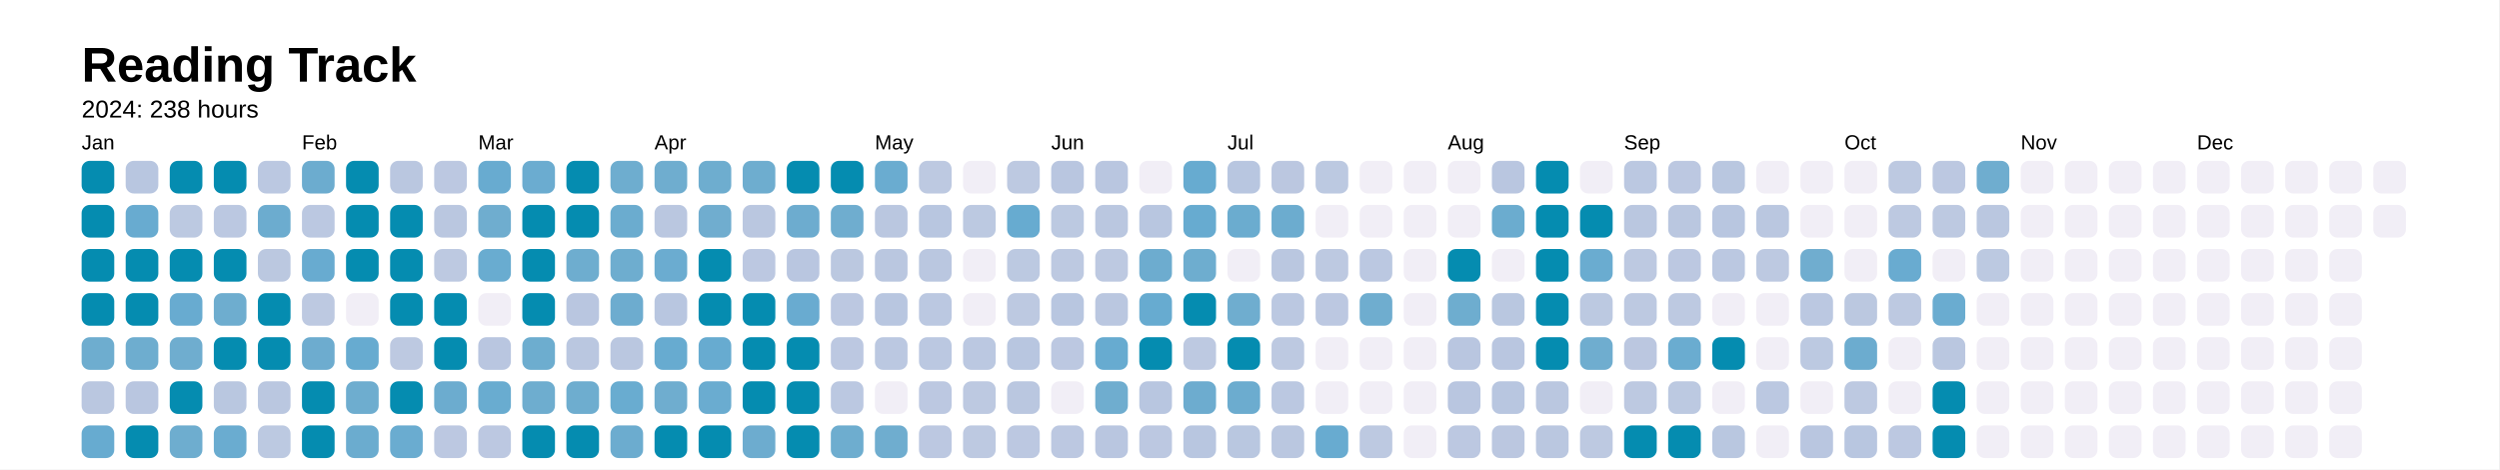
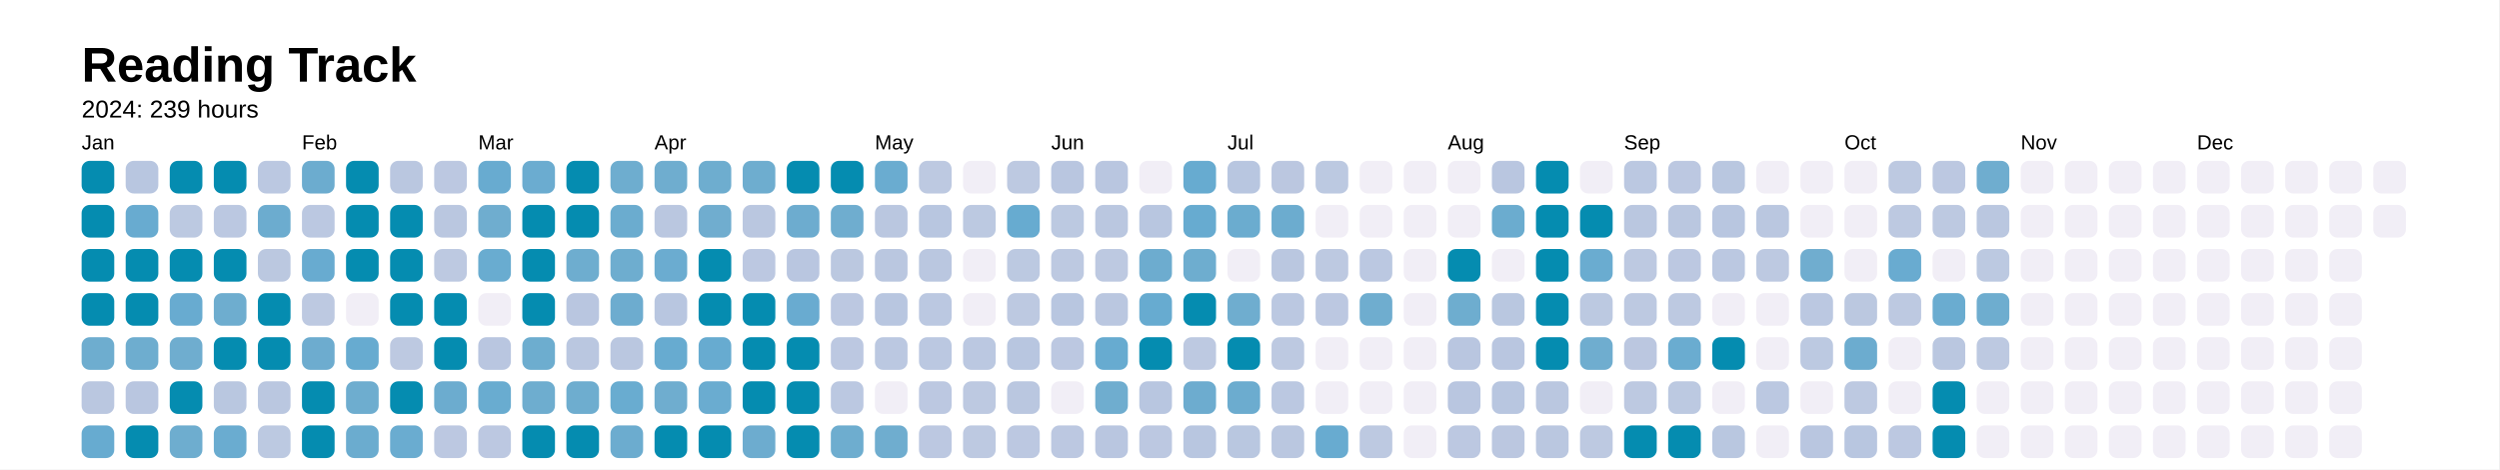
<svg xmlns="http://www.w3.org/2000/svg" baseProfile="full" height="57.5mm" version="1.1" viewBox="0,0,306.2,57.5" width="306.2mm">
  <defs />
  <rect fill="#FFFFFF" height="57.5" width="306.2" x="0" y="0" />
  <text fill="#000000" style="font-size:6px; font-family:Arial; font-weight:bold;" x="10" y="10">Reading Track</text>
-   <text fill="#000000" style="font-size:3px; font-family:Arial;" x="10" y="14.4">2024: 238 hours</text>
+   <text fill="#000000" style="font-size:3px; font-family:Arial;" x="10" y="14.4">2024: 239 hours</text>
  <text fill="#000000" style="font-size:2.5px; font-family:Arial" x="10" y="18.3">Jan</text>
  <rect fill="#058cb0" height="4" rx="1" ry="1" width="4" x="10" y="19.7" />
  <rect fill="#058cb0" height="4" rx="1" ry="1" width="4" x="10" y="25.1" />
  <rect fill="#058cb0" height="4" rx="1" ry="1" width="4" x="10" y="30.5" />
  <rect fill="#058cb0" height="4" rx="1" ry="1" width="4" x="10" y="35.9" />
  <rect fill="#6eadcf" height="4" rx="1" ry="1" width="4" x="10" y="41.3" />
  <rect fill="#bac7e0" height="4" rx="1" ry="1" width="4" x="10" y="46.7" />
  <rect fill="#67abd0" height="4" rx="1" ry="1" width="4" x="10" y="52.1" />
  <rect fill="#b8c6e0" height="4" rx="1" ry="1" width="4" x="15.4" y="19.7" />
  <rect fill="#68abd0" height="4" rx="1" ry="1" width="4" x="15.4" y="25.1" />
  <rect fill="#058cb0" height="4" rx="1" ry="1" width="4" x="15.4" y="30.5" />
  <rect fill="#058cb0" height="4" rx="1" ry="1" width="4" x="15.4" y="35.9" />
  <rect fill="#6eadcf" height="4" rx="1" ry="1" width="4" x="15.4" y="41.3" />
  <rect fill="#b9c6e0" height="4" rx="1" ry="1" width="4" x="15.4" y="46.7" />
  <rect fill="#058cb0" height="4" rx="1" ry="1" width="4" x="15.4" y="52.1" />
  <rect fill="#058cb0" height="4" rx="1" ry="1" width="4" x="20.8" y="19.7" />
  <rect fill="#bcc9e1" height="4" rx="1" ry="1" width="4" x="20.8" y="25.1" />
  <rect fill="#058cb0" height="4" rx="1" ry="1" width="4" x="20.8" y="30.5" />
  <rect fill="#68abd0" height="4" rx="1" ry="1" width="4" x="20.8" y="35.9" />
  <rect fill="#6fadcf" height="4" rx="1" ry="1" width="4" x="20.8" y="41.3" />
  <rect fill="#058cb0" height="4" rx="1" ry="1" width="4" x="20.8" y="46.7" />
  <rect fill="#6eadcf" height="4" rx="1" ry="1" width="4" x="20.8" y="52.1" />
  <rect fill="#058cb0" height="4" rx="1" ry="1" width="4" x="26.2" y="19.7" />
  <rect fill="#bbc8e1" height="4" rx="1" ry="1" width="4" x="26.2" y="25.1" />
  <rect fill="#058cb0" height="4" rx="1" ry="1" width="4" x="26.2" y="30.5" />
  <rect fill="#6eadcf" height="4" rx="1" ry="1" width="4" x="26.2" y="35.9" />
  <rect fill="#058cb0" height="4" rx="1" ry="1" width="4" x="26.2" y="41.3" />
  <rect fill="#b9c7e0" height="4" rx="1" ry="1" width="4" x="26.2" y="46.7" />
  <rect fill="#6aacd0" height="4" rx="1" ry="1" width="4" x="26.2" y="52.1" />
  <rect fill="#bbc8e1" height="4" rx="1" ry="1" width="4" x="31.6" y="19.7" />
  <rect fill="#6caccf" height="4" rx="1" ry="1" width="4" x="31.6" y="25.1" />
  <rect fill="#bbc8e0" height="4" rx="1" ry="1" width="4" x="31.6" y="30.5" />
  <rect fill="#058cb0" height="4" rx="1" ry="1" width="4" x="31.6" y="35.9" />
  <rect fill="#058cb0" height="4" rx="1" ry="1" width="4" x="31.6" y="41.3" />
  <rect fill="#bac7e0" height="4" rx="1" ry="1" width="4" x="31.6" y="46.7" />
  <rect fill="#bcc9e1" height="4" rx="1" ry="1" width="4" x="31.6" y="52.1" />
  <text fill="#000000" style="font-size:2.5px; font-family:Arial" x="37.0" y="18.3">Feb</text>
  <rect fill="#6caccf" height="4" rx="1" ry="1" width="4" x="37.0" y="19.7" />
  <rect fill="#bbc8e1" height="4" rx="1" ry="1" width="4" x="37.0" y="25.1" />
  <rect fill="#68abd0" height="4" rx="1" ry="1" width="4" x="37.0" y="30.5" />
  <rect fill="#bdc9e1" height="4" rx="1" ry="1" width="4" x="37.0" y="35.9" />
  <rect fill="#6daccf" height="4" rx="1" ry="1" width="4" x="37.0" y="41.3" />
  <rect fill="#058cb0" height="4" rx="1" ry="1" width="4" x="37.0" y="46.7" />
  <rect fill="#058cb0" height="4" rx="1" ry="1" width="4" x="37.0" y="52.1" />
  <rect fill="#058cb0" height="4" rx="1" ry="1" width="4" x="42.4" y="19.7" />
  <rect fill="#058cb0" height="4" rx="1" ry="1" width="4" x="42.4" y="25.1" />
  <rect fill="#058cb0" height="4" rx="1" ry="1" width="4" x="42.4" y="30.5" />
  <rect fill="#f1eef6" height="4" rx="1" ry="1" width="4" x="42.4" y="35.9" />
  <rect fill="#67abd0" height="4" rx="1" ry="1" width="4" x="42.4" y="41.3" />
  <rect fill="#6eadcf" height="4" rx="1" ry="1" width="4" x="42.4" y="46.7" />
  <rect fill="#6baccf" height="4" rx="1" ry="1" width="4" x="42.4" y="52.1" />
  <rect fill="#bac7e0" height="4" rx="1" ry="1" width="4" x="47.8" y="19.7" />
  <rect fill="#058cb0" height="4" rx="1" ry="1" width="4" x="47.8" y="25.1" />
  <rect fill="#058cb0" height="4" rx="1" ry="1" width="4" x="47.8" y="30.5" />
  <rect fill="#058cb0" height="4" rx="1" ry="1" width="4" x="47.8" y="35.9" />
  <rect fill="#bdc9e1" height="4" rx="1" ry="1" width="4" x="47.8" y="41.3" />
  <rect fill="#058cb0" height="4" rx="1" ry="1" width="4" x="47.8" y="46.7" />
  <rect fill="#6aacd0" height="4" rx="1" ry="1" width="4" x="47.8" y="52.1" />
  <rect fill="#bcc8e1" height="4" rx="1" ry="1" width="4" x="53.2" y="19.7" />
  <rect fill="#bac7e0" height="4" rx="1" ry="1" width="4" x="53.2" y="25.1" />
  <rect fill="#bdc9e1" height="4" rx="1" ry="1" width="4" x="53.2" y="30.5" />
  <rect fill="#058cb0" height="4" rx="1" ry="1" width="4" x="53.2" y="35.9" />
  <rect fill="#058cb0" height="4" rx="1" ry="1" width="4" x="53.2" y="41.3" />
  <rect fill="#6caccf" height="4" rx="1" ry="1" width="4" x="53.2" y="46.7" />
  <rect fill="#bcc8e1" height="4" rx="1" ry="1" width="4" x="53.2" y="52.1" />
  <text fill="#000000" style="font-size:2.5px; font-family:Arial" x="58.6" y="18.3">Mar</text>
  <rect fill="#68abd0" height="4" rx="1" ry="1" width="4" x="58.6" y="19.7" />
  <rect fill="#6fadcf" height="4" rx="1" ry="1" width="4" x="58.6" y="25.1" />
  <rect fill="#69acd0" height="4" rx="1" ry="1" width="4" x="58.6" y="30.5" />
  <rect fill="#f1eef6" height="4" rx="1" ry="1" width="4" x="58.6" y="35.9" />
  <rect fill="#b9c6e0" height="4" rx="1" ry="1" width="4" x="58.6" y="41.3" />
  <rect fill="#69acd0" height="4" rx="1" ry="1" width="4" x="58.6" y="46.7" />
  <rect fill="#bcc8e1" height="4" rx="1" ry="1" width="4" x="58.6" y="52.1" />
  <rect fill="#6bacd0" height="4" rx="1" ry="1" width="4" x="64" y="19.7" />
  <rect fill="#058cb0" height="4" rx="1" ry="1" width="4" x="64" y="25.1" />
  <rect fill="#058cb0" height="4" rx="1" ry="1" width="4" x="64" y="30.5" />
  <rect fill="#058cb0" height="4" rx="1" ry="1" width="4" x="64" y="35.9" />
  <rect fill="#6dadcf" height="4" rx="1" ry="1" width="4" x="64" y="41.3" />
  <rect fill="#6eadcf" height="4" rx="1" ry="1" width="4" x="64" y="46.7" />
  <rect fill="#058cb0" height="4" rx="1" ry="1" width="4" x="64" y="52.1" />
  <rect fill="#058cb0" height="4" rx="1" ry="1" width="4" x="69.4" y="19.7" />
  <rect fill="#058cb0" height="4" rx="1" ry="1" width="4" x="69.4" y="25.1" />
  <rect fill="#6eadcf" height="4" rx="1" ry="1" width="4" x="69.4" y="30.5" />
  <rect fill="#b9c6e0" height="4" rx="1" ry="1" width="4" x="69.4" y="35.9" />
  <rect fill="#bac7e0" height="4" rx="1" ry="1" width="4" x="69.4" y="41.3" />
  <rect fill="#6eadcf" height="4" rx="1" ry="1" width="4" x="69.4" y="46.7" />
  <rect fill="#058cb0" height="4" rx="1" ry="1" width="4" x="69.4" y="52.1" />
  <rect fill="#6eadcf" height="4" rx="1" ry="1" width="4" x="74.8" y="19.7" />
  <rect fill="#6baccf" height="4" rx="1" ry="1" width="4" x="74.8" y="25.1" />
  <rect fill="#6eadcf" height="4" rx="1" ry="1" width="4" x="74.8" y="30.5" />
  <rect fill="#6daccf" height="4" rx="1" ry="1" width="4" x="74.8" y="35.9" />
  <rect fill="#bac7e0" height="4" rx="1" ry="1" width="4" x="74.8" y="41.3" />
  <rect fill="#69acd0" height="4" rx="1" ry="1" width="4" x="74.8" y="46.7" />
  <rect fill="#6caccf" height="4" rx="1" ry="1" width="4" x="74.8" y="52.1" />
  <text fill="#000000" style="font-size:2.5px; font-family:Arial" x="80.2" y="18.3">Apr</text>
  <rect fill="#6fadcf" height="4" rx="1" ry="1" width="4" x="80.2" y="19.7" />
  <rect fill="#bac7e0" height="4" rx="1" ry="1" width="4" x="80.2" y="25.1" />
  <rect fill="#6bacd0" height="4" rx="1" ry="1" width="4" x="80.2" y="30.5" />
  <rect fill="#b8c6e0" height="4" rx="1" ry="1" width="4" x="80.2" y="35.9" />
  <rect fill="#67abd0" height="4" rx="1" ry="1" width="4" x="80.2" y="41.3" />
  <rect fill="#6fadcf" height="4" rx="1" ry="1" width="4" x="80.2" y="46.7" />
  <rect fill="#058cb0" height="4" rx="1" ry="1" width="4" x="80.2" y="52.1" />
  <rect fill="#6eadcf" height="4" rx="1" ry="1" width="4" x="85.6" y="19.7" />
  <rect fill="#70adcf" height="4" rx="1" ry="1" width="4" x="85.6" y="25.1" />
  <rect fill="#058cb0" height="4" rx="1" ry="1" width="4" x="85.6" y="30.5" />
  <rect fill="#058cb0" height="4" rx="1" ry="1" width="4" x="85.6" y="35.9" />
  <rect fill="#67abd0" height="4" rx="1" ry="1" width="4" x="85.6" y="41.3" />
  <rect fill="#6aacd0" height="4" rx="1" ry="1" width="4" x="85.6" y="46.7" />
  <rect fill="#058cb0" height="4" rx="1" ry="1" width="4" x="85.6" y="52.1" />
  <rect fill="#6eadcf" height="4" rx="1" ry="1" width="4" x="91" y="19.7" />
  <rect fill="#bac7e0" height="4" rx="1" ry="1" width="4" x="91" y="25.1" />
  <rect fill="#bcc8e1" height="4" rx="1" ry="1" width="4" x="91" y="30.5" />
  <rect fill="#058cb0" height="4" rx="1" ry="1" width="4" x="91" y="35.9" />
  <rect fill="#058cb0" height="4" rx="1" ry="1" width="4" x="91" y="41.3" />
  <rect fill="#058cb0" height="4" rx="1" ry="1" width="4" x="91" y="46.7" />
  <rect fill="#6daccf" height="4" rx="1" ry="1" width="4" x="91" y="52.1" />
  <rect fill="#058cb0" height="4" rx="1" ry="1" width="4" x="96.4" y="19.7" />
  <rect fill="#6daccf" height="4" rx="1" ry="1" width="4" x="96.4" y="25.1" />
  <rect fill="#b9c6e0" height="4" rx="1" ry="1" width="4" x="96.4" y="30.5" />
  <rect fill="#69abd0" height="4" rx="1" ry="1" width="4" x="96.4" y="35.9" />
  <rect fill="#058cb0" height="4" rx="1" ry="1" width="4" x="96.4" y="41.3" />
  <rect fill="#058cb0" height="4" rx="1" ry="1" width="4" x="96.4" y="46.7" />
  <rect fill="#058cb0" height="4" rx="1" ry="1" width="4" x="96.4" y="52.1" />
  <rect fill="#058cb0" height="4" rx="1" ry="1" width="4" x="101.8" y="19.7" />
  <rect fill="#6fadcf" height="4" rx="1" ry="1" width="4" x="101.8" y="25.1" />
  <rect fill="#bbc8e0" height="4" rx="1" ry="1" width="4" x="101.8" y="30.5" />
  <rect fill="#bcc8e1" height="4" rx="1" ry="1" width="4" x="101.8" y="35.9" />
  <rect fill="#bcc8e1" height="4" rx="1" ry="1" width="4" x="101.8" y="41.3" />
  <rect fill="#bbc8e1" height="4" rx="1" ry="1" width="4" x="101.8" y="46.7" />
  <rect fill="#6eadcf" height="4" rx="1" ry="1" width="4" x="101.8" y="52.1" />
  <text fill="#000000" style="font-size:2.5px; font-family:Arial" x="107.2" y="18.3">May</text>
  <rect fill="#6aacd0" height="4" rx="1" ry="1" width="4" x="107.2" y="19.7" />
  <rect fill="#bac7e0" height="4" rx="1" ry="1" width="4" x="107.2" y="25.1" />
  <rect fill="#bac7e0" height="4" rx="1" ry="1" width="4" x="107.2" y="30.5" />
  <rect fill="#b8c6e0" height="4" rx="1" ry="1" width="4" x="107.2" y="35.9" />
  <rect fill="#bbc8e1" height="4" rx="1" ry="1" width="4" x="107.2" y="41.3" />
  <rect fill="#f1eef6" height="4" rx="1" ry="1" width="4" x="107.2" y="46.7" />
  <rect fill="#6fadcf" height="4" rx="1" ry="1" width="4" x="107.2" y="52.1" />
  <rect fill="#bdc9e1" height="4" rx="1" ry="1" width="4" x="112.6" y="19.7" />
  <rect fill="#b8c6e0" height="4" rx="1" ry="1" width="4" x="112.6" y="25.1" />
  <rect fill="#bac7e0" height="4" rx="1" ry="1" width="4" x="112.6" y="30.5" />
  <rect fill="#bbc8e1" height="4" rx="1" ry="1" width="4" x="112.6" y="35.9" />
  <rect fill="#bbc8e1" height="4" rx="1" ry="1" width="4" x="112.6" y="41.3" />
  <rect fill="#bcc8e1" height="4" rx="1" ry="1" width="4" x="112.6" y="46.7" />
  <rect fill="#bcc8e1" height="4" rx="1" ry="1" width="4" x="112.6" y="52.1" />
  <rect fill="#f1eef6" height="4" rx="1" ry="1" width="4" x="118" y="19.7" />
  <rect fill="#bcc9e1" height="4" rx="1" ry="1" width="4" x="118" y="25.1" />
  <rect fill="#f1eef6" height="4" rx="1" ry="1" width="4" x="118" y="30.5" />
  <rect fill="#f1eef6" height="4" rx="1" ry="1" width="4" x="118" y="35.9" />
  <rect fill="#bbc8e1" height="4" rx="1" ry="1" width="4" x="118" y="41.3" />
  <rect fill="#bdc9e1" height="4" rx="1" ry="1" width="4" x="118" y="46.7" />
  <rect fill="#bdc9e1" height="4" rx="1" ry="1" width="4" x="118" y="52.1" />
  <rect fill="#bdc9e1" height="4" rx="1" ry="1" width="4" x="123.4" y="19.7" />
  <rect fill="#67abd0" height="4" rx="1" ry="1" width="4" x="123.4" y="25.1" />
  <rect fill="#bcc9e1" height="4" rx="1" ry="1" width="4" x="123.4" y="30.5" />
  <rect fill="#bdc9e1" height="4" rx="1" ry="1" width="4" x="123.4" y="35.9" />
  <rect fill="#b8c6e0" height="4" rx="1" ry="1" width="4" x="123.4" y="41.3" />
  <rect fill="#bac7e0" height="4" rx="1" ry="1" width="4" x="123.4" y="46.7" />
  <rect fill="#bcc8e1" height="4" rx="1" ry="1" width="4" x="123.4" y="52.1" />
  <text fill="#000000" style="font-size:2.5px; font-family:Arial" x="128.8" y="18.3">Jun</text>
  <rect fill="#b9c6e0" height="4" rx="1" ry="1" width="4" x="128.8" y="19.7" />
  <rect fill="#bcc9e1" height="4" rx="1" ry="1" width="4" x="128.8" y="25.1" />
  <rect fill="#bdc9e1" height="4" rx="1" ry="1" width="4" x="128.8" y="30.5" />
  <rect fill="#b8c6e0" height="4" rx="1" ry="1" width="4" x="128.8" y="35.9" />
  <rect fill="#bcc8e1" height="4" rx="1" ry="1" width="4" x="128.8" y="41.3" />
  <rect fill="#f1eef6" height="4" rx="1" ry="1" width="4" x="128.8" y="46.7" />
  <rect fill="#bcc8e1" height="4" rx="1" ry="1" width="4" x="128.8" y="52.1" />
  <rect fill="#b9c6e0" height="4" rx="1" ry="1" width="4" x="134.2" y="19.7" />
  <rect fill="#bac7e0" height="4" rx="1" ry="1" width="4" x="134.2" y="25.1" />
  <rect fill="#bdc9e1" height="4" rx="1" ry="1" width="4" x="134.2" y="30.5" />
  <rect fill="#bac7e0" height="4" rx="1" ry="1" width="4" x="134.2" y="35.9" />
  <rect fill="#67abd0" height="4" rx="1" ry="1" width="4" x="134.2" y="41.3" />
  <rect fill="#6fadcf" height="4" rx="1" ry="1" width="4" x="134.2" y="46.7" />
  <rect fill="#b9c6e0" height="4" rx="1" ry="1" width="4" x="134.2" y="52.1" />
  <rect fill="#f1eef6" height="4" rx="1" ry="1" width="4" x="139.6" y="19.7" />
  <rect fill="#b8c6e0" height="4" rx="1" ry="1" width="4" x="139.6" y="25.1" />
  <rect fill="#6daccf" height="4" rx="1" ry="1" width="4" x="139.6" y="30.5" />
  <rect fill="#67abd0" height="4" rx="1" ry="1" width="4" x="139.6" y="35.9" />
  <rect fill="#058cb0" height="4" rx="1" ry="1" width="4" x="139.6" y="41.3" />
  <rect fill="#b8c6e0" height="4" rx="1" ry="1" width="4" x="139.6" y="46.7" />
  <rect fill="#bcc8e1" height="4" rx="1" ry="1" width="4" x="139.6" y="52.1" />
  <rect fill="#67abd0" height="4" rx="1" ry="1" width="4" x="145" y="19.7" />
  <rect fill="#67abd0" height="4" rx="1" ry="1" width="4" x="145" y="25.1" />
  <rect fill="#6eadcf" height="4" rx="1" ry="1" width="4" x="145" y="30.5" />
  <rect fill="#058cb0" height="4" rx="1" ry="1" width="4" x="145" y="35.9" />
  <rect fill="#bdc9e1" height="4" rx="1" ry="1" width="4" x="145" y="41.3" />
  <rect fill="#6daccf" height="4" rx="1" ry="1" width="4" x="145" y="46.7" />
  <rect fill="#b8c6e0" height="4" rx="1" ry="1" width="4" x="145" y="52.1" />
  <text fill="#000000" style="font-size:2.5px; font-family:Arial" x="150.4" y="18.3">Jul</text>
  <rect fill="#b8c6e0" height="4" rx="1" ry="1" width="4" x="150.4" y="19.7" />
  <rect fill="#6baccf" height="4" rx="1" ry="1" width="4" x="150.4" y="25.1" />
  <rect fill="#f1eef6" height="4" rx="1" ry="1" width="4" x="150.4" y="30.5" />
  <rect fill="#6fadcf" height="4" rx="1" ry="1" width="4" x="150.4" y="35.9" />
  <rect fill="#058cb0" height="4" rx="1" ry="1" width="4" x="150.4" y="41.3" />
  <rect fill="#6caccf" height="4" rx="1" ry="1" width="4" x="150.4" y="46.7" />
  <rect fill="#b9c7e0" height="4" rx="1" ry="1" width="4" x="150.4" y="52.1" />
  <rect fill="#bbc7e0" height="4" rx="1" ry="1" width="4" x="155.8" y="19.7" />
  <rect fill="#6caccf" height="4" rx="1" ry="1" width="4" x="155.8" y="25.1" />
  <rect fill="#bac7e0" height="4" rx="1" ry="1" width="4" x="155.8" y="30.5" />
  <rect fill="#bbc8e1" height="4" rx="1" ry="1" width="4" x="155.8" y="35.9" />
  <rect fill="#bdc9e1" height="4" rx="1" ry="1" width="4" x="155.8" y="41.3" />
  <rect fill="#bbc8e1" height="4" rx="1" ry="1" width="4" x="155.8" y="46.7" />
  <rect fill="#bac7e0" height="4" rx="1" ry="1" width="4" x="155.8" y="52.1" />
  <rect fill="#bcc9e1" height="4" rx="1" ry="1" width="4" x="161.2" y="19.7" />
  <rect fill="#f1eef6" height="4" rx="1" ry="1" width="4" x="161.2" y="25.1" />
  <rect fill="#bdc9e1" height="4" rx="1" ry="1" width="4" x="161.2" y="30.5" />
  <rect fill="#bcc8e1" height="4" rx="1" ry="1" width="4" x="161.2" y="35.9" />
  <rect fill="#f1eef6" height="4" rx="1" ry="1" width="4" x="161.2" y="41.3" />
  <rect fill="#f1eef6" height="4" rx="1" ry="1" width="4" x="161.2" y="46.7" />
  <rect fill="#68abd0" height="4" rx="1" ry="1" width="4" x="161.2" y="52.1" />
  <rect fill="#f1eef6" height="4" rx="1" ry="1" width="4" x="166.6" y="19.7" />
  <rect fill="#f1eef6" height="4" rx="1" ry="1" width="4" x="166.6" y="25.1" />
  <rect fill="#bbc8e1" height="4" rx="1" ry="1" width="4" x="166.6" y="30.5" />
  <rect fill="#6fadcf" height="4" rx="1" ry="1" width="4" x="166.6" y="35.9" />
  <rect fill="#f1eef6" height="4" rx="1" ry="1" width="4" x="166.6" y="41.3" />
  <rect fill="#f1eef6" height="4" rx="1" ry="1" width="4" x="166.6" y="46.7" />
  <rect fill="#bdc9e1" height="4" rx="1" ry="1" width="4" x="166.6" y="52.1" />
  <rect fill="#f1eef6" height="4" rx="1" ry="1" width="4" x="172" y="19.7" />
  <rect fill="#f1eef6" height="4" rx="1" ry="1" width="4" x="172" y="25.1" />
  <rect fill="#f1eef6" height="4" rx="1" ry="1" width="4" x="172" y="30.5" />
  <rect fill="#f1eef6" height="4" rx="1" ry="1" width="4" x="172" y="35.9" />
  <rect fill="#f1eef6" height="4" rx="1" ry="1" width="4" x="172" y="41.3" />
  <rect fill="#f1eef6" height="4" rx="1" ry="1" width="4" x="172" y="46.7" />
  <rect fill="#f1eef6" height="4" rx="1" ry="1" width="4" x="172" y="52.1" />
  <text fill="#000000" style="font-size:2.5px; font-family:Arial" x="177.4" y="18.3">Aug</text>
  <rect fill="#f1eef6" height="4" rx="1" ry="1" width="4" x="177.4" y="19.7" />
  <rect fill="#f1eef6" height="4" rx="1" ry="1" width="4" x="177.4" y="25.1" />
  <rect fill="#058cb0" height="4" rx="1" ry="1" width="4" x="177.4" y="30.5" />
  <rect fill="#6eadcf" height="4" rx="1" ry="1" width="4" x="177.4" y="35.9" />
  <rect fill="#b9c6e0" height="4" rx="1" ry="1" width="4" x="177.4" y="41.3" />
  <rect fill="#b9c6e0" height="4" rx="1" ry="1" width="4" x="177.4" y="46.7" />
  <rect fill="#bcc8e1" height="4" rx="1" ry="1" width="4" x="177.4" y="52.1" />
  <rect fill="#b9c6e0" height="4" rx="1" ry="1" width="4" x="182.8" y="19.7" />
  <rect fill="#6baccf" height="4" rx="1" ry="1" width="4" x="182.8" y="25.1" />
  <rect fill="#f1eef6" height="4" rx="1" ry="1" width="4" x="182.8" y="30.5" />
  <rect fill="#b9c7e0" height="4" rx="1" ry="1" width="4" x="182.8" y="35.9" />
  <rect fill="#b9c6e0" height="4" rx="1" ry="1" width="4" x="182.8" y="41.3" />
  <rect fill="#b8c6e0" height="4" rx="1" ry="1" width="4" x="182.8" y="46.7" />
  <rect fill="#bbc7e0" height="4" rx="1" ry="1" width="4" x="182.8" y="52.1" />
  <rect fill="#058cb0" height="4" rx="1" ry="1" width="4" x="188.2" y="19.7" />
  <rect fill="#058cb0" height="4" rx="1" ry="1" width="4" x="188.2" y="25.1" />
  <rect fill="#058cb0" height="4" rx="1" ry="1" width="4" x="188.2" y="30.5" />
  <rect fill="#058cb0" height="4" rx="1" ry="1" width="4" x="188.2" y="35.9" />
  <rect fill="#058cb0" height="4" rx="1" ry="1" width="4" x="188.2" y="41.3" />
  <rect fill="#bac7e0" height="4" rx="1" ry="1" width="4" x="188.2" y="46.7" />
  <rect fill="#bac7e0" height="4" rx="1" ry="1" width="4" x="188.2" y="52.1" />
  <rect fill="#f1eef6" height="4" rx="1" ry="1" width="4" x="193.6" y="19.7" />
  <rect fill="#058cb0" height="4" rx="1" ry="1" width="4" x="193.6" y="25.1" />
  <rect fill="#6aacd0" height="4" rx="1" ry="1" width="4" x="193.6" y="30.5" />
  <rect fill="#bcc9e1" height="4" rx="1" ry="1" width="4" x="193.6" y="35.9" />
  <rect fill="#6fadcf" height="4" rx="1" ry="1" width="4" x="193.6" y="41.3" />
  <rect fill="#f1eef6" height="4" rx="1" ry="1" width="4" x="193.6" y="46.7" />
  <rect fill="#bdc9e1" height="4" rx="1" ry="1" width="4" x="193.6" y="52.1" />
  <text fill="#000000" style="font-size:2.5px; font-family:Arial" x="199" y="18.3">Sep</text>
  <rect fill="#bbc8e1" height="4" rx="1" ry="1" width="4" x="199" y="19.7" />
  <rect fill="#bac7e0" height="4" rx="1" ry="1" width="4" x="199" y="25.1" />
  <rect fill="#bdc9e1" height="4" rx="1" ry="1" width="4" x="199" y="30.5" />
  <rect fill="#bdc9e1" height="4" rx="1" ry="1" width="4" x="199" y="35.9" />
  <rect fill="#bbc7e0" height="4" rx="1" ry="1" width="4" x="199" y="41.3" />
  <rect fill="#bdc9e1" height="4" rx="1" ry="1" width="4" x="199" y="46.7" />
  <rect fill="#058cb0" height="4" rx="1" ry="1" width="4" x="199" y="52.1" />
  <rect fill="#bcc8e1" height="4" rx="1" ry="1" width="4" x="204.4" y="19.7" />
  <rect fill="#bac7e0" height="4" rx="1" ry="1" width="4" x="204.4" y="25.1" />
  <rect fill="#bcc8e1" height="4" rx="1" ry="1" width="4" x="204.4" y="30.5" />
  <rect fill="#bdc9e1" height="4" rx="1" ry="1" width="4" x="204.4" y="35.9" />
  <rect fill="#6aacd0" height="4" rx="1" ry="1" width="4" x="204.4" y="41.3" />
  <rect fill="#bcc9e1" height="4" rx="1" ry="1" width="4" x="204.4" y="46.7" />
  <rect fill="#058cb0" height="4" rx="1" ry="1" width="4" x="204.4" y="52.1" />
  <rect fill="#b9c7e0" height="4" rx="1" ry="1" width="4" x="209.8" y="19.7" />
  <rect fill="#b8c6e0" height="4" rx="1" ry="1" width="4" x="209.8" y="25.1" />
  <rect fill="#bbc8e1" height="4" rx="1" ry="1" width="4" x="209.8" y="30.5" />
  <rect fill="#f1eef6" height="4" rx="1" ry="1" width="4" x="209.8" y="35.9" />
  <rect fill="#058cb0" height="4" rx="1" ry="1" width="4" x="209.8" y="41.3" />
  <rect fill="#f1eef6" height="4" rx="1" ry="1" width="4" x="209.8" y="46.7" />
  <rect fill="#b9c7e0" height="4" rx="1" ry="1" width="4" x="209.8" y="52.1" />
  <rect fill="#f1eef6" height="4" rx="1" ry="1" width="4" x="215.2" y="19.7" />
  <rect fill="#bac7e0" height="4" rx="1" ry="1" width="4" x="215.2" y="25.1" />
  <rect fill="#bdc9e1" height="4" rx="1" ry="1" width="4" x="215.2" y="30.5" />
  <rect fill="#f1eef6" height="4" rx="1" ry="1" width="4" x="215.2" y="35.9" />
  <rect fill="#f1eef6" height="4" rx="1" ry="1" width="4" x="215.2" y="41.3" />
  <rect fill="#bbc8e1" height="4" rx="1" ry="1" width="4" x="215.2" y="46.7" />
  <rect fill="#f1eef6" height="4" rx="1" ry="1" width="4" x="215.2" y="52.1" />
  <rect fill="#f1eef6" height="4" rx="1" ry="1" width="4" x="220.6" y="19.7" />
  <rect fill="#f1eef6" height="4" rx="1" ry="1" width="4" x="220.6" y="25.1" />
  <rect fill="#70adcf" height="4" rx="1" ry="1" width="4" x="220.6" y="30.5" />
  <rect fill="#bbc8e1" height="4" rx="1" ry="1" width="4" x="220.6" y="35.9" />
  <rect fill="#bcc9e1" height="4" rx="1" ry="1" width="4" x="220.6" y="41.3" />
  <rect fill="#f1eef6" height="4" rx="1" ry="1" width="4" x="220.6" y="46.7" />
  <rect fill="#b9c6e0" height="4" rx="1" ry="1" width="4" x="220.6" y="52.1" />
  <text fill="#000000" style="font-size:2.5px; font-family:Arial" x="226" y="18.3">Oct</text>
  <rect fill="#f1eef6" height="4" rx="1" ry="1" width="4" x="226" y="19.7" />
  <rect fill="#f1eef6" height="4" rx="1" ry="1" width="4" x="226" y="25.1" />
  <rect fill="#f1eef6" height="4" rx="1" ry="1" width="4" x="226" y="30.5" />
  <rect fill="#bbc8e0" height="4" rx="1" ry="1" width="4" x="226" y="35.9" />
  <rect fill="#6caccf" height="4" rx="1" ry="1" width="4" x="226" y="41.3" />
  <rect fill="#bdc9e1" height="4" rx="1" ry="1" width="4" x="226" y="46.7" />
  <rect fill="#b8c6e0" height="4" rx="1" ry="1" width="4" x="226" y="52.1" />
  <rect fill="#bdc9e1" height="4" rx="1" ry="1" width="4" x="231.4" y="19.7" />
  <rect fill="#bdc9e1" height="4" rx="1" ry="1" width="4" x="231.4" y="25.1" />
  <rect fill="#69abd0" height="4" rx="1" ry="1" width="4" x="231.4" y="30.5" />
  <rect fill="#bdc9e1" height="4" rx="1" ry="1" width="4" x="231.4" y="35.9" />
  <rect fill="#f1eef6" height="4" rx="1" ry="1" width="4" x="231.4" y="41.3" />
  <rect fill="#f1eef6" height="4" rx="1" ry="1" width="4" x="231.4" y="46.7" />
  <rect fill="#bcc8e1" height="4" rx="1" ry="1" width="4" x="231.4" y="52.1" />
  <rect fill="#bcc8e1" height="4" rx="1" ry="1" width="4" x="236.8" y="19.7" />
  <rect fill="#bdc9e1" height="4" rx="1" ry="1" width="4" x="236.8" y="25.1" />
  <rect fill="#f1eef6" height="4" rx="1" ry="1" width="4" x="236.8" y="30.5" />
  <rect fill="#6aacd0" height="4" rx="1" ry="1" width="4" x="236.8" y="35.9" />
  <rect fill="#bac7e0" height="4" rx="1" ry="1" width="4" x="236.8" y="41.3" />
  <rect fill="#058cb0" height="4" rx="1" ry="1" width="4" x="236.8" y="46.7" />
  <rect fill="#058cb0" height="4" rx="1" ry="1" width="4" x="236.8" y="52.1" />
  <rect fill="#6fadcf" height="4" rx="1" ry="1" width="4" x="242.2" y="19.7" />
  <rect fill="#bac7e0" height="4" rx="1" ry="1" width="4" x="242.2" y="25.1" />
  <rect fill="#bcc9e1" height="4" rx="1" ry="1" width="4" x="242.2" y="30.5" />
-   <rect fill="#f1eef6" height="4" rx="1" ry="1" width="4" x="242.2" y="35.9" />
-   <rect fill="#f1eef6" height="4" rx="1" ry="1" width="4" x="242.2" y="41.3" />
+   <rect fill="#6eadcf" height="4" rx="1" ry="1" width="4" x="242.2" y="35.9" />
+   <rect fill="#bdc9e1" height="4" rx="1" ry="1" width="4" x="242.2" y="41.3" />
  <rect fill="#f1eef6" height="4" rx="1" ry="1" width="4" x="242.2" y="46.7" />
  <rect fill="#f1eef6" height="4" rx="1" ry="1" width="4" x="242.2" y="52.1" />
  <text fill="#000000" style="font-size:2.5px; font-family:Arial" x="247.6" y="18.3">Nov</text>
  <rect fill="#f1eef6" height="4" rx="1" ry="1" width="4" x="247.6" y="19.7" />
  <rect fill="#f1eef6" height="4" rx="1" ry="1" width="4" x="247.6" y="25.1" />
  <rect fill="#f1eef6" height="4" rx="1" ry="1" width="4" x="247.6" y="30.5" />
  <rect fill="#f1eef6" height="4" rx="1" ry="1" width="4" x="247.6" y="35.9" />
  <rect fill="#f1eef6" height="4" rx="1" ry="1" width="4" x="247.6" y="41.3" />
  <rect fill="#f1eef6" height="4" rx="1" ry="1" width="4" x="247.6" y="46.7" />
  <rect fill="#f1eef6" height="4" rx="1" ry="1" width="4" x="247.6" y="52.1" />
  <rect fill="#f1eef6" height="4" rx="1" ry="1" width="4" x="253" y="19.7" />
  <rect fill="#f1eef6" height="4" rx="1" ry="1" width="4" x="253" y="25.1" />
  <rect fill="#f1eef6" height="4" rx="1" ry="1" width="4" x="253" y="30.5" />
  <rect fill="#f1eef6" height="4" rx="1" ry="1" width="4" x="253" y="35.9" />
  <rect fill="#f1eef6" height="4" rx="1" ry="1" width="4" x="253" y="41.3" />
  <rect fill="#f1eef6" height="4" rx="1" ry="1" width="4" x="253" y="46.7" />
  <rect fill="#f1eef6" height="4" rx="1" ry="1" width="4" x="253" y="52.1" />
  <rect fill="#f1eef6" height="4" rx="1" ry="1" width="4" x="258.4" y="19.7" />
  <rect fill="#f1eef6" height="4" rx="1" ry="1" width="4" x="258.4" y="25.1" />
  <rect fill="#f1eef6" height="4" rx="1" ry="1" width="4" x="258.4" y="30.5" />
  <rect fill="#f1eef6" height="4" rx="1" ry="1" width="4" x="258.4" y="35.9" />
  <rect fill="#f1eef6" height="4" rx="1" ry="1" width="4" x="258.4" y="41.3" />
  <rect fill="#f1eef6" height="4" rx="1" ry="1" width="4" x="258.4" y="46.7" />
  <rect fill="#f1eef6" height="4" rx="1" ry="1" width="4" x="258.4" y="52.1" />
  <rect fill="#f1eef6" height="4" rx="1" ry="1" width="4" x="263.8" y="19.7" />
  <rect fill="#f1eef6" height="4" rx="1" ry="1" width="4" x="263.8" y="25.1" />
  <rect fill="#f1eef6" height="4" rx="1" ry="1" width="4" x="263.8" y="30.5" />
  <rect fill="#f1eef6" height="4" rx="1" ry="1" width="4" x="263.8" y="35.9" />
  <rect fill="#f1eef6" height="4" rx="1" ry="1" width="4" x="263.8" y="41.3" />
  <rect fill="#f1eef6" height="4" rx="1" ry="1" width="4" x="263.8" y="46.7" />
  <rect fill="#f1eef6" height="4" rx="1" ry="1" width="4" x="263.8" y="52.1" />
  <text fill="#000000" style="font-size:2.5px; font-family:Arial" x="269.2" y="18.3">Dec</text>
  <rect fill="#f1eef6" height="4" rx="1" ry="1" width="4" x="269.2" y="19.7" />
  <rect fill="#f1eef6" height="4" rx="1" ry="1" width="4" x="269.2" y="25.1" />
  <rect fill="#f1eef6" height="4" rx="1" ry="1" width="4" x="269.2" y="30.5" />
  <rect fill="#f1eef6" height="4" rx="1" ry="1" width="4" x="269.2" y="35.9" />
  <rect fill="#f1eef6" height="4" rx="1" ry="1" width="4" x="269.2" y="41.3" />
  <rect fill="#f1eef6" height="4" rx="1" ry="1" width="4" x="269.2" y="46.7" />
  <rect fill="#f1eef6" height="4" rx="1" ry="1" width="4" x="269.2" y="52.1" />
  <rect fill="#f1eef6" height="4" rx="1" ry="1" width="4" x="274.6" y="19.7" />
  <rect fill="#f1eef6" height="4" rx="1" ry="1" width="4" x="274.6" y="25.1" />
  <rect fill="#f1eef6" height="4" rx="1" ry="1" width="4" x="274.6" y="30.5" />
  <rect fill="#f1eef6" height="4" rx="1" ry="1" width="4" x="274.6" y="35.9" />
  <rect fill="#f1eef6" height="4" rx="1" ry="1" width="4" x="274.6" y="41.3" />
  <rect fill="#f1eef6" height="4" rx="1" ry="1" width="4" x="274.6" y="46.7" />
  <rect fill="#f1eef6" height="4" rx="1" ry="1" width="4" x="274.6" y="52.1" />
  <rect fill="#f1eef6" height="4" rx="1" ry="1" width="4" x="280" y="19.7" />
  <rect fill="#f1eef6" height="4" rx="1" ry="1" width="4" x="280" y="25.1" />
  <rect fill="#f1eef6" height="4" rx="1" ry="1" width="4" x="280" y="30.5" />
  <rect fill="#f1eef6" height="4" rx="1" ry="1" width="4" x="280" y="35.9" />
  <rect fill="#f1eef6" height="4" rx="1" ry="1" width="4" x="280" y="41.3" />
  <rect fill="#f1eef6" height="4" rx="1" ry="1" width="4" x="280" y="46.7" />
  <rect fill="#f1eef6" height="4" rx="1" ry="1" width="4" x="280" y="52.1" />
  <rect fill="#f1eef6" height="4" rx="1" ry="1" width="4" x="285.4" y="19.7" />
  <rect fill="#f1eef6" height="4" rx="1" ry="1" width="4" x="285.4" y="25.1" />
  <rect fill="#f1eef6" height="4" rx="1" ry="1" width="4" x="285.4" y="30.5" />
  <rect fill="#f1eef6" height="4" rx="1" ry="1" width="4" x="285.4" y="35.9" />
  <rect fill="#f1eef6" height="4" rx="1" ry="1" width="4" x="285.4" y="41.3" />
  <rect fill="#f1eef6" height="4" rx="1" ry="1" width="4" x="285.4" y="46.7" />
  <rect fill="#f1eef6" height="4" rx="1" ry="1" width="4" x="285.4" y="52.1" />
  <rect fill="#f1eef6" height="4" rx="1" ry="1" width="4" x="290.8" y="19.7" />
  <rect fill="#f1eef6" height="4" rx="1" ry="1" width="4" x="290.8" y="25.1" />
</svg>
